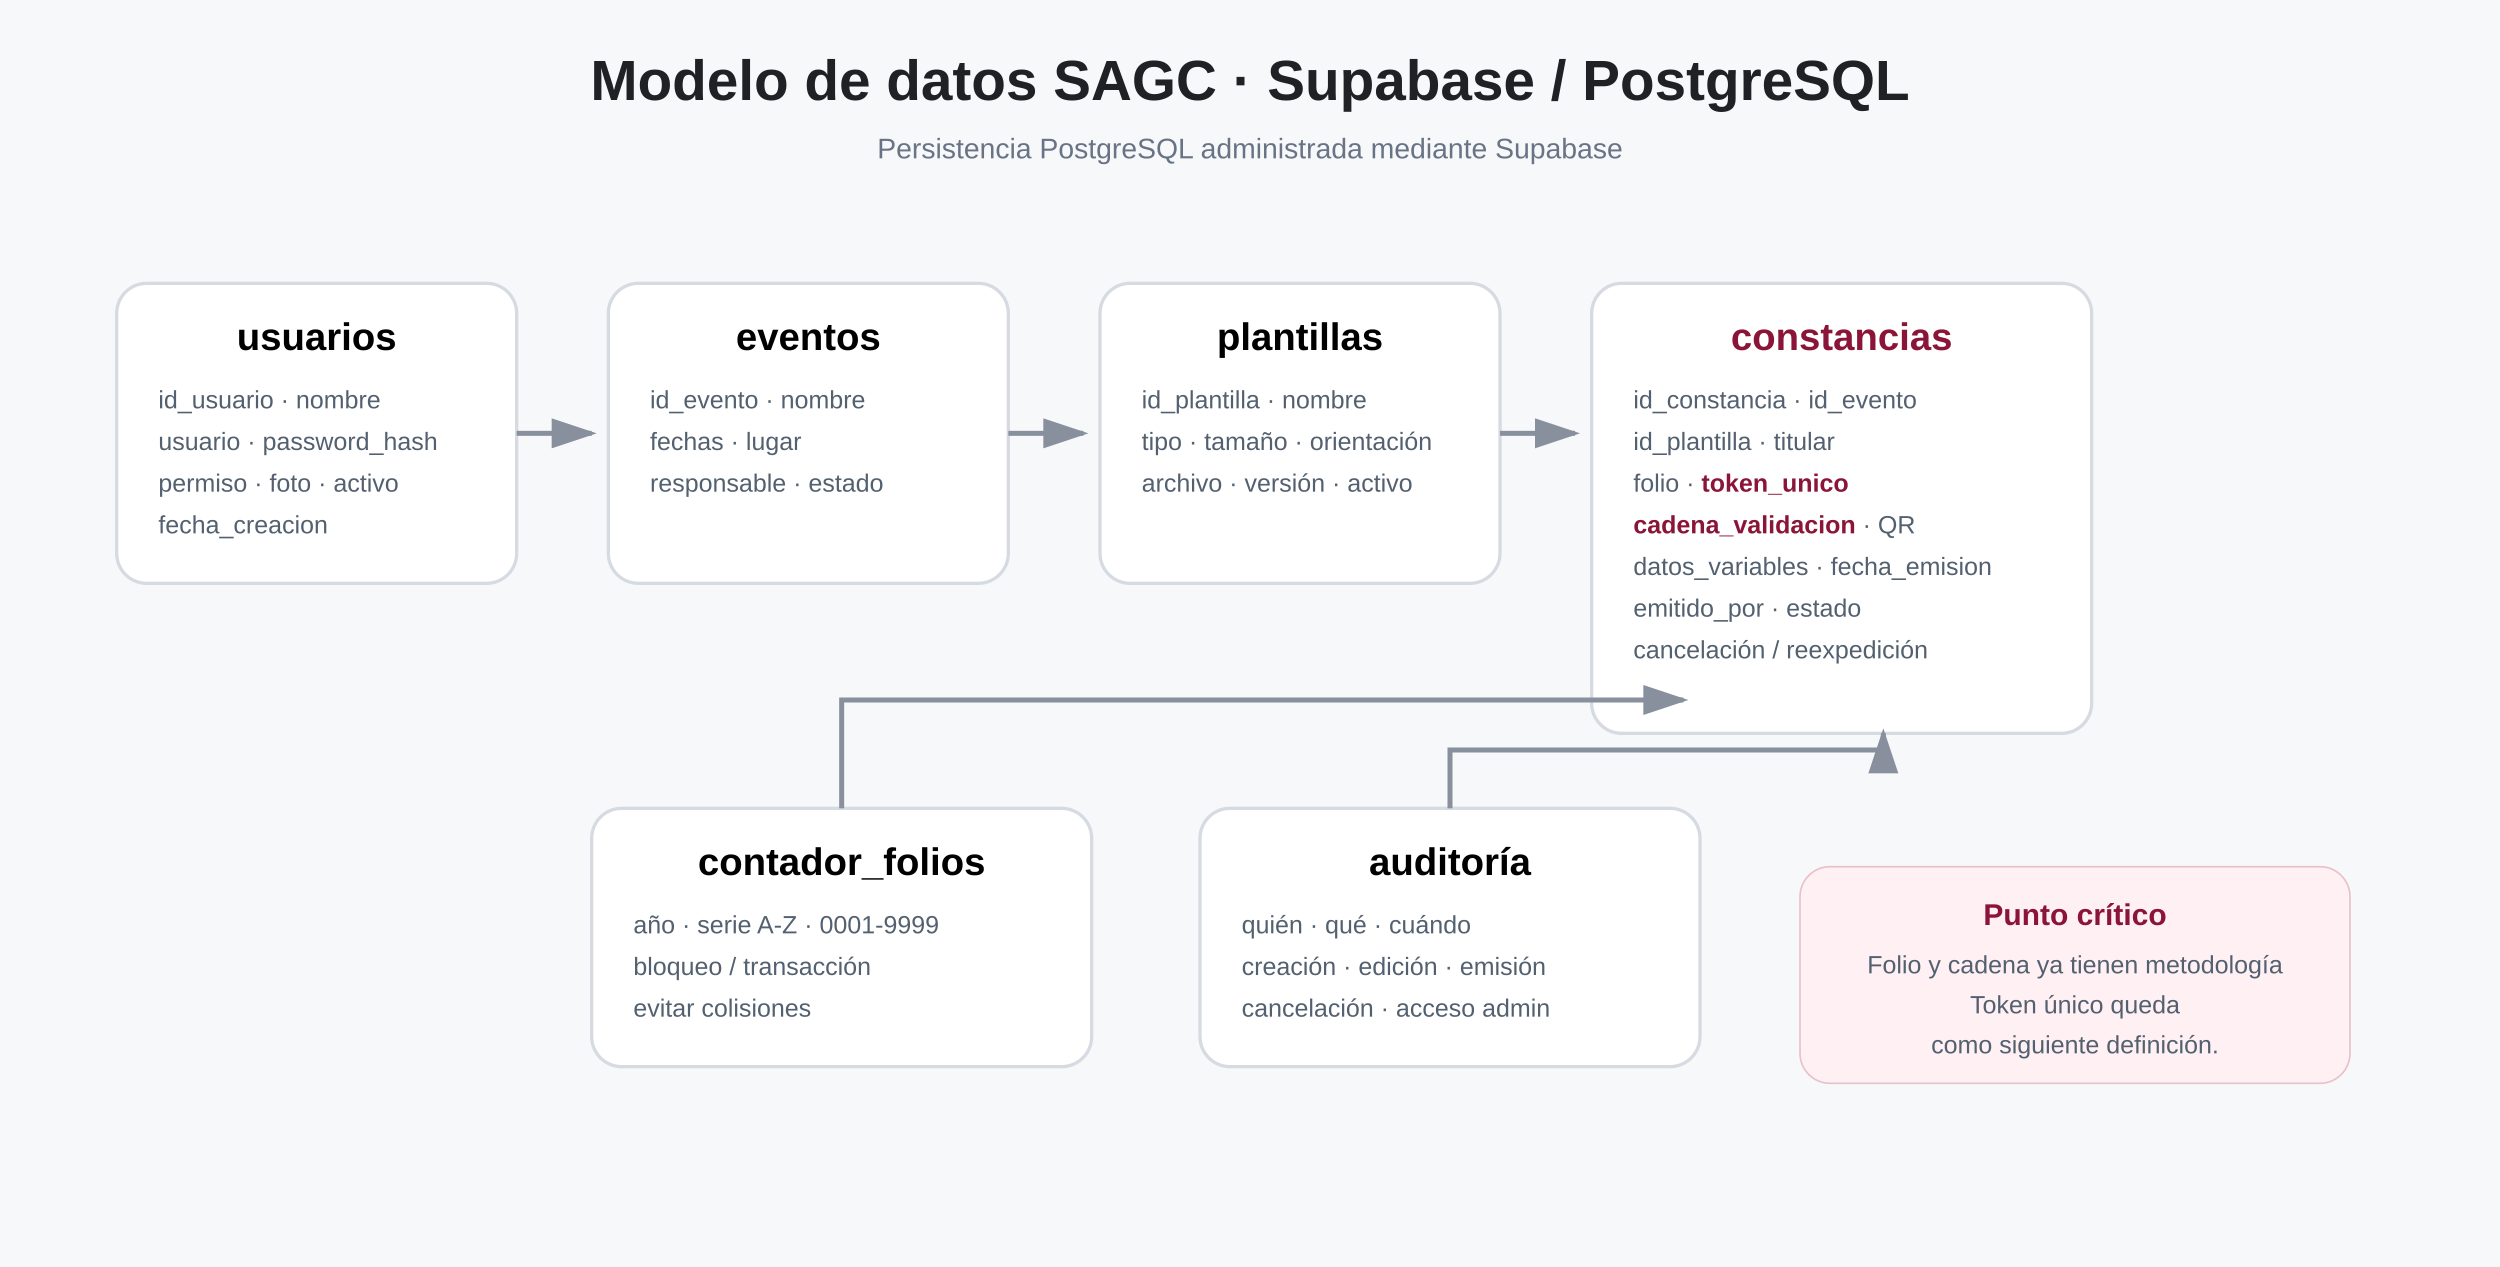
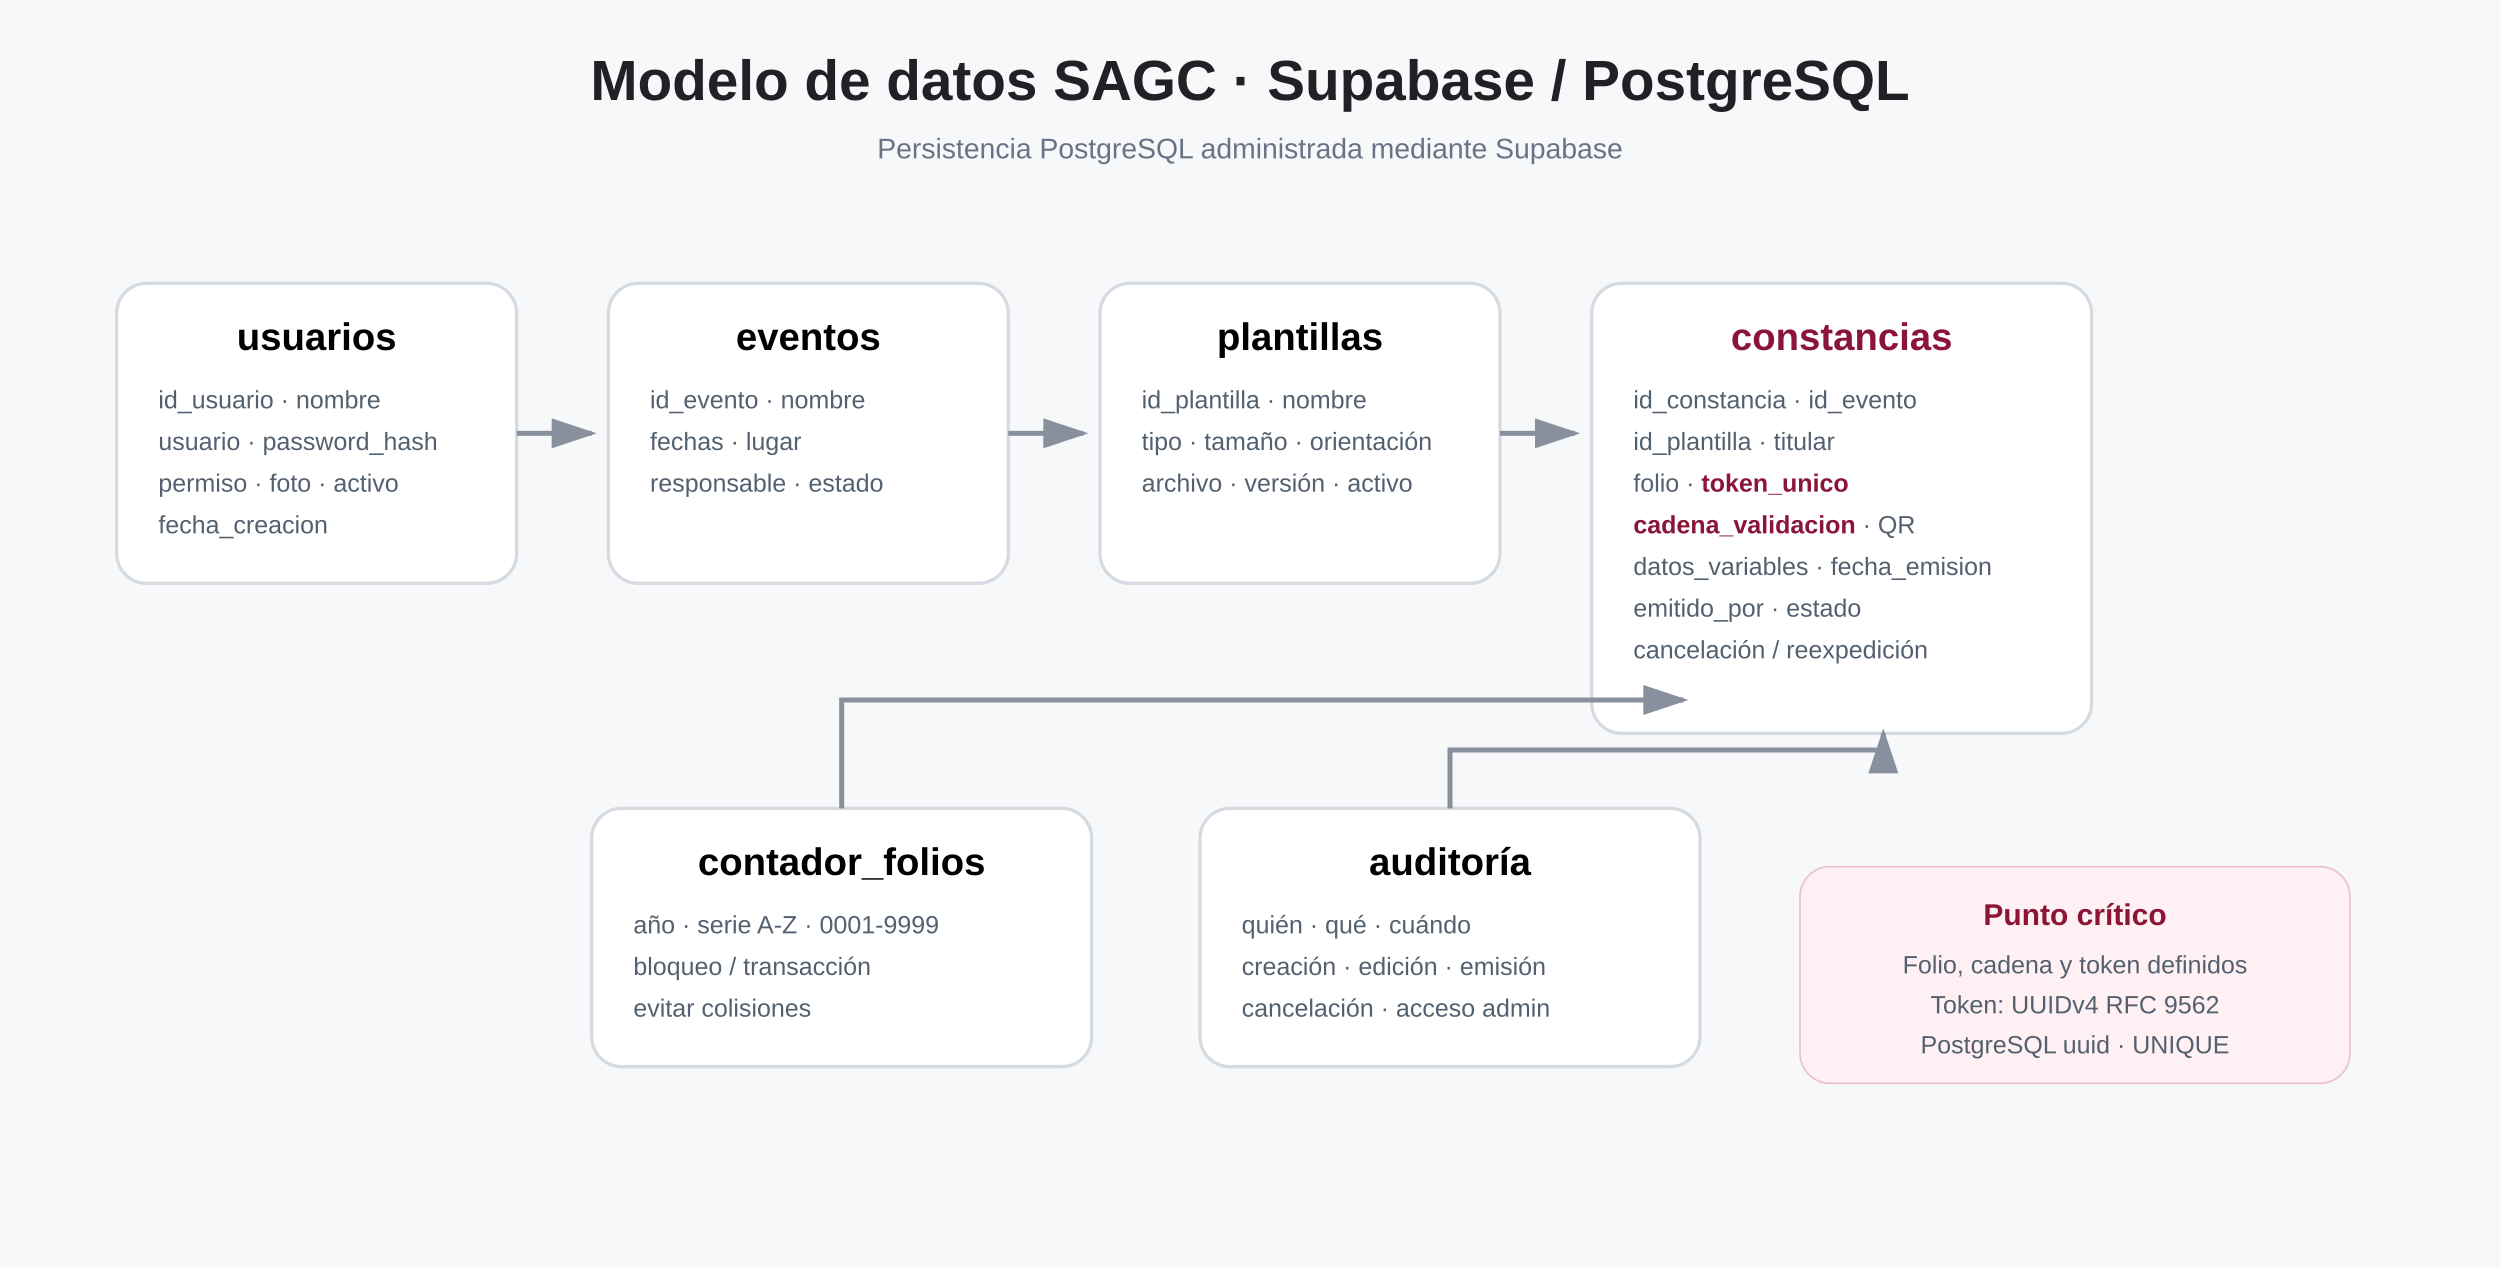
<svg xmlns="http://www.w3.org/2000/svg" width="1500" height="760" viewBox="0 0 1500 760">
  <defs>
    <marker id="m" markerWidth="10" markerHeight="10" refX="8" refY="3" orient="auto">
      <path d="M0,0 L0,6 L9,3 z" fill="#87909c" />
    </marker>
  </defs>
  <rect width="1500" height="760" fill="#f7f8fa" />
  <text x="750" y="60" text-anchor="middle" font-family="Arial,sans-serif" font-size="34" font-weight="700" fill="#202124">Modelo de datos SAGC · Supabase / PostgreSQL</text>
  <text x="750" y="95" text-anchor="middle" font-family="Arial,sans-serif" font-size="17" fill="#697386">Persistencia PostgreSQL administrada mediante Supabase</text>
  <g font-family="Arial,sans-serif">
    <g stroke="#d6dbe2" stroke-width="2">
      <rect x="70" y="170" width="240" height="180" rx="18" fill="white" />
      <rect x="365" y="170" width="240" height="180" rx="18" fill="white" />
      <rect x="660" y="170" width="240" height="180" rx="18" fill="white" />
      <rect x="955" y="170" width="300" height="270" rx="18" fill="white" />
      <rect x="355" y="485" width="300" height="155" rx="18" fill="white" />
      <rect x="720" y="485" width="300" height="155" rx="18" fill="white" />
    </g>
    <g font-size="23" font-weight="700">
      <text x="190" y="210" text-anchor="middle">usuarios</text>
      <text x="485" y="210" text-anchor="middle">eventos</text>
      <text x="780" y="210" text-anchor="middle">plantillas</text>
      <text x="1105" y="210" text-anchor="middle" fill="#8a1538">constancias</text>
      <text x="505" y="525" text-anchor="middle">contador_folios</text>
      <text x="870" y="525" text-anchor="middle">auditoría</text>
    </g>
    <g font-size="15" fill="#53606f">
      <text x="95" y="245">id_usuario · nombre</text>
      <text x="95" y="270">usuario · password_hash</text>
      <text x="95" y="295">permiso · foto · activo</text>
      <text x="95" y="320">fecha_creacion</text>
      <text x="390" y="245">id_evento · nombre</text>
      <text x="390" y="270">fechas · lugar</text>
      <text x="390" y="295">responsable · estado</text>
      <text x="685" y="245">id_plantilla · nombre</text>
      <text x="685" y="270">tipo · tamaño · orientación</text>
      <text x="685" y="295">archivo · versión · activo</text>
      <text x="980" y="245">id_constancia · id_evento</text>
      <text x="980" y="270">id_plantilla · titular</text>
      <text x="980" y="295">folio · <tspan font-weight="700" fill="#8a1538">token_unico</tspan>
      </text>
      <text x="980" y="320">
        <tspan font-weight="700" fill="#8a1538">cadena_validacion</tspan> · QR</text>
      <text x="980" y="345">datos_variables · fecha_emision</text>
      <text x="980" y="370">emitido_por · estado</text>
      <text x="980" y="395">cancelación / reexpedición</text>
      <text x="380" y="560">año · serie A-Z · 0001-9999</text>
      <text x="380" y="585">bloqueo / transacción</text>
      <text x="380" y="610">evitar colisiones</text>
      <text x="745" y="560">quién · qué · cuándo</text>
      <text x="745" y="585">creación · edición · emisión</text>
      <text x="745" y="610">cancelación · acceso admin</text>
    </g>
    <g stroke="#87909c" stroke-width="3" fill="none" marker-end="url(#m)">
      <path d="M310 260H355" />
      <path d="M605 260H650" />
      <path d="M900 260H945" />
      <path d="M505 485V420H1010" />
      <path d="M870 485V450H1130V440" />
    </g>
    <rect x="1080" y="520" width="330" height="130" rx="18" fill="#fff0f3" stroke="#e8c0ca" />
    <text x="1245" y="555" text-anchor="middle" font-size="18" font-weight="700" fill="#8a1538">Punto crítico</text>
-     <text x="1245" y="584" text-anchor="middle" font-size="15" fill="#53606f">Folio y cadena ya tienen metodología</text>
-     <text x="1245" y="608" text-anchor="middle" font-size="15" fill="#53606f">Token único queda</text>
-     <text x="1245" y="632" text-anchor="middle" font-size="15" fill="#53606f">como siguiente definición.</text>
+     <text x="1245" y="584" text-anchor="middle" font-size="15" fill="#53606f">Folio, cadena y token definidos</text>
+     <text x="1245" y="608" text-anchor="middle" font-size="15" fill="#53606f">Token: UUIDv4 RFC 9562</text>
+     <text x="1245" y="632" text-anchor="middle" font-size="15" fill="#53606f">PostgreSQL uuid · UNIQUE</text>
  </g>
</svg>
